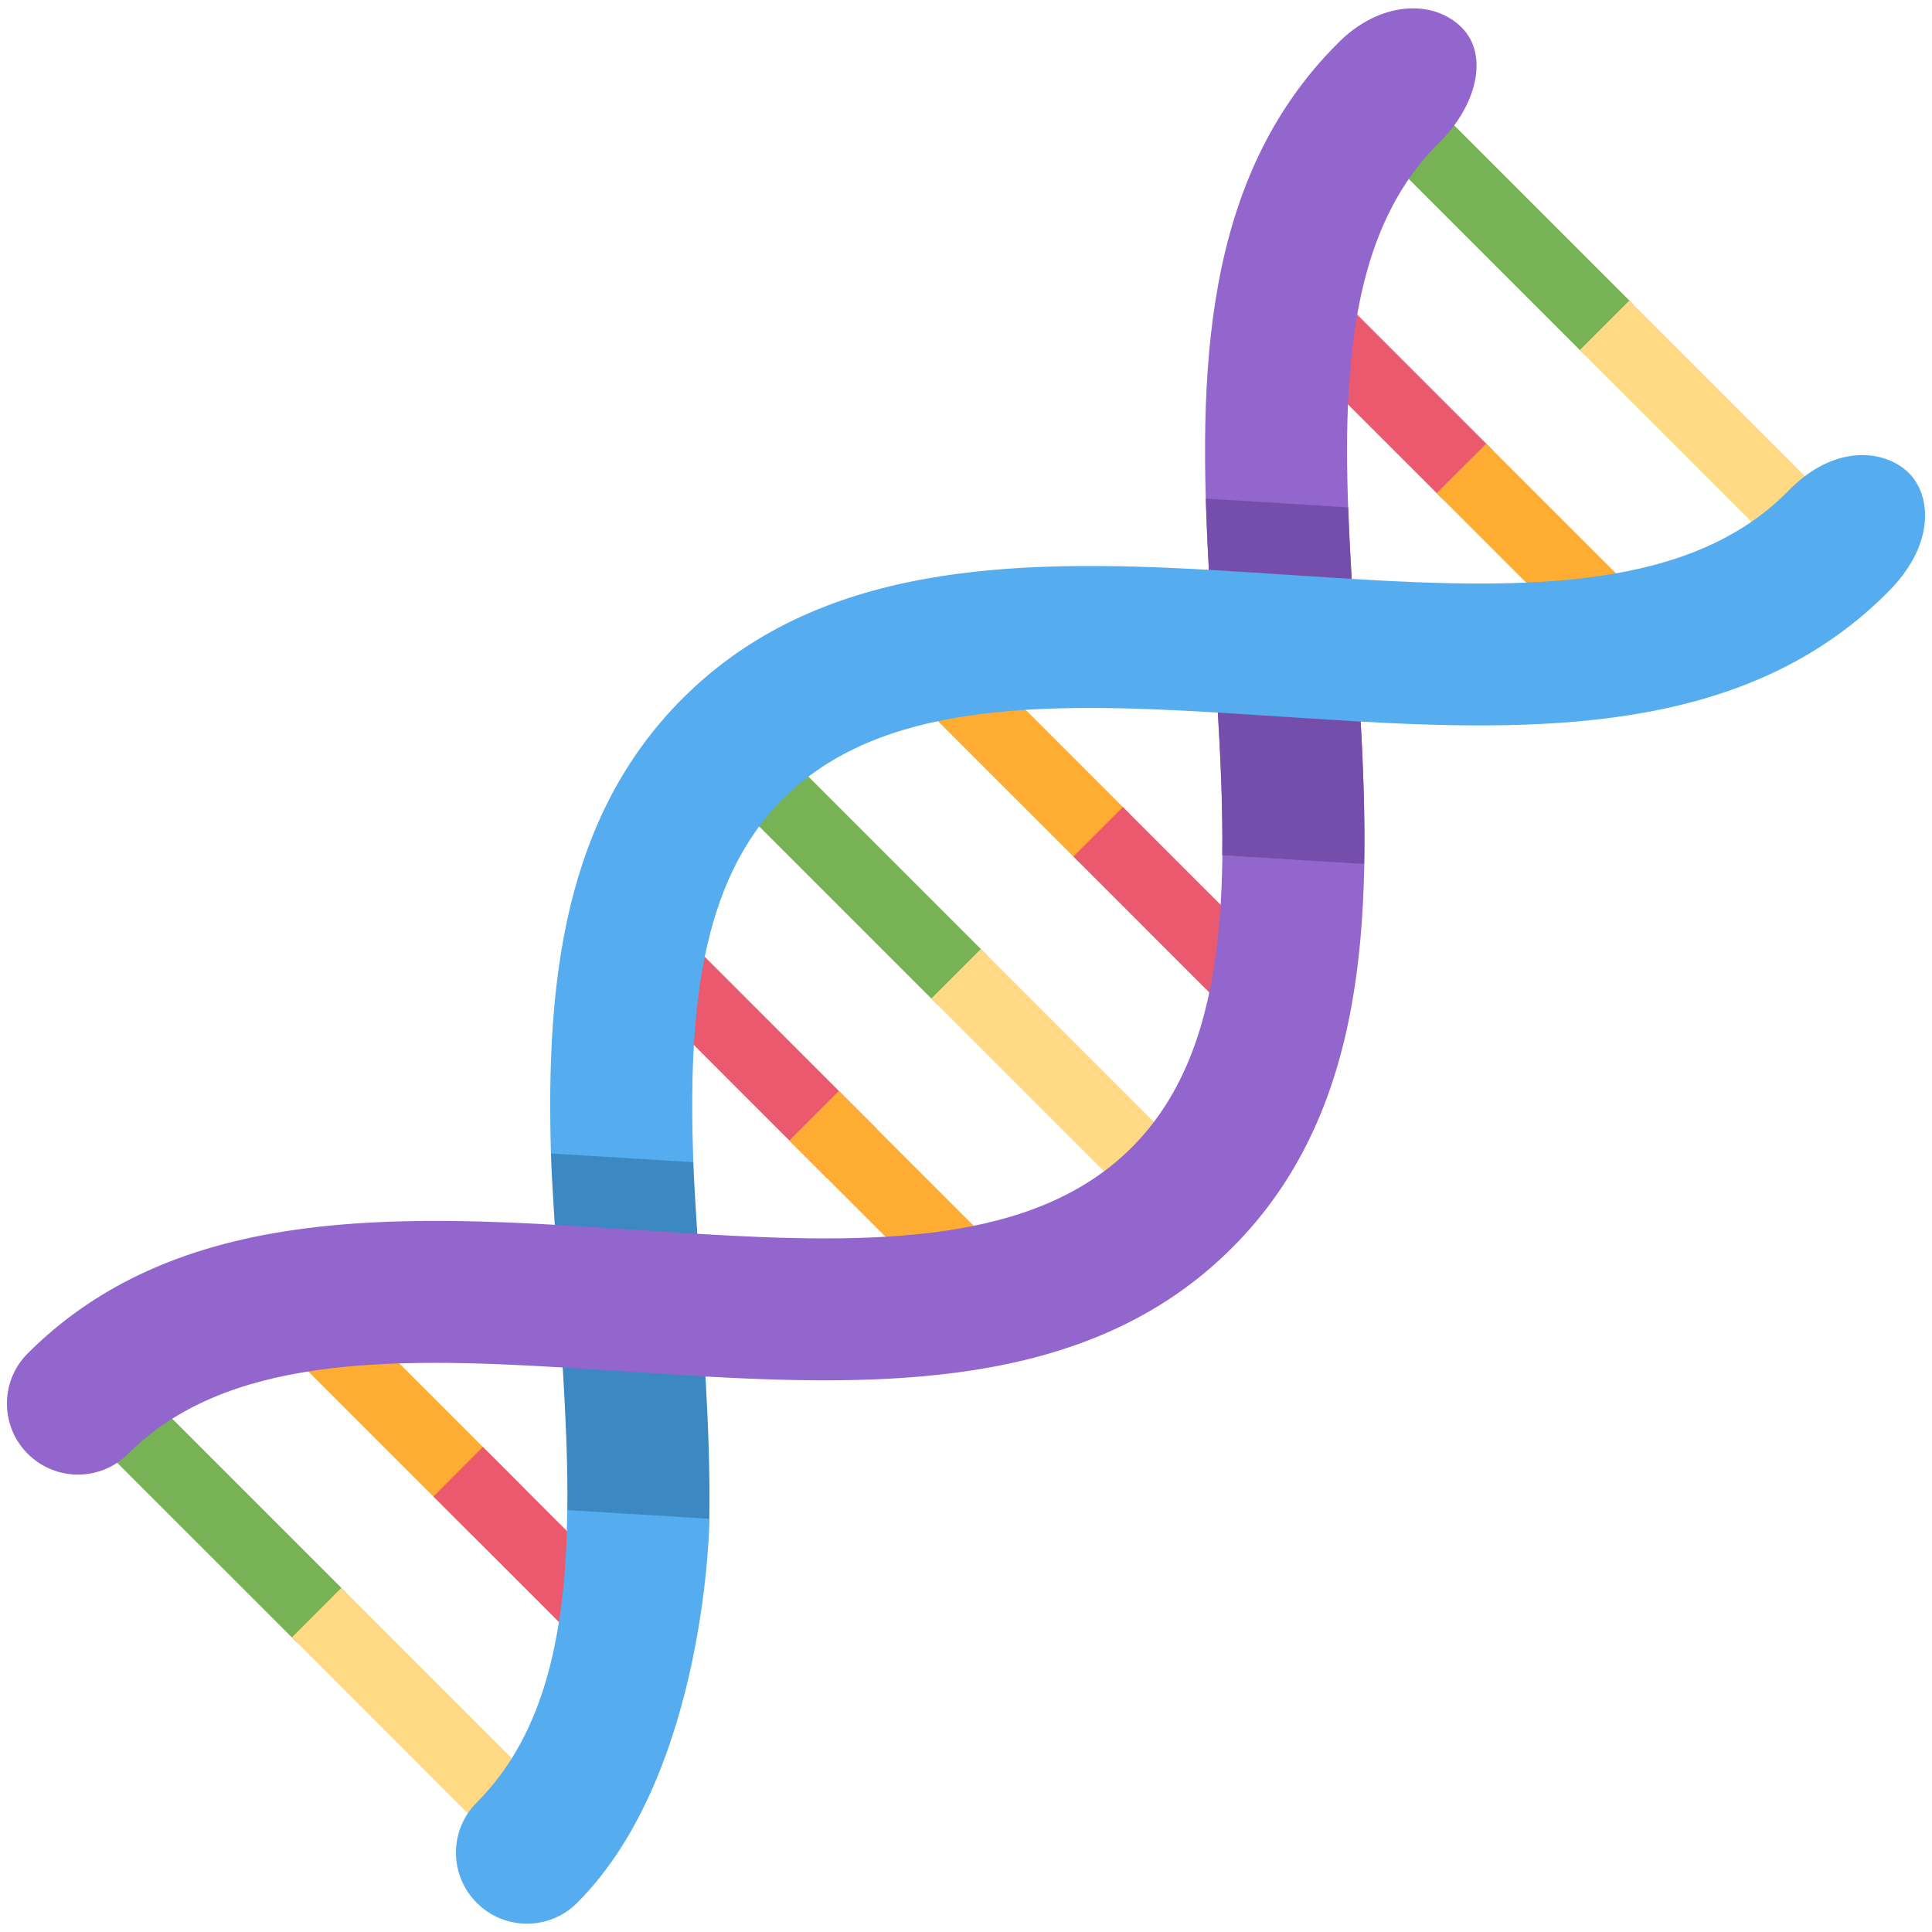
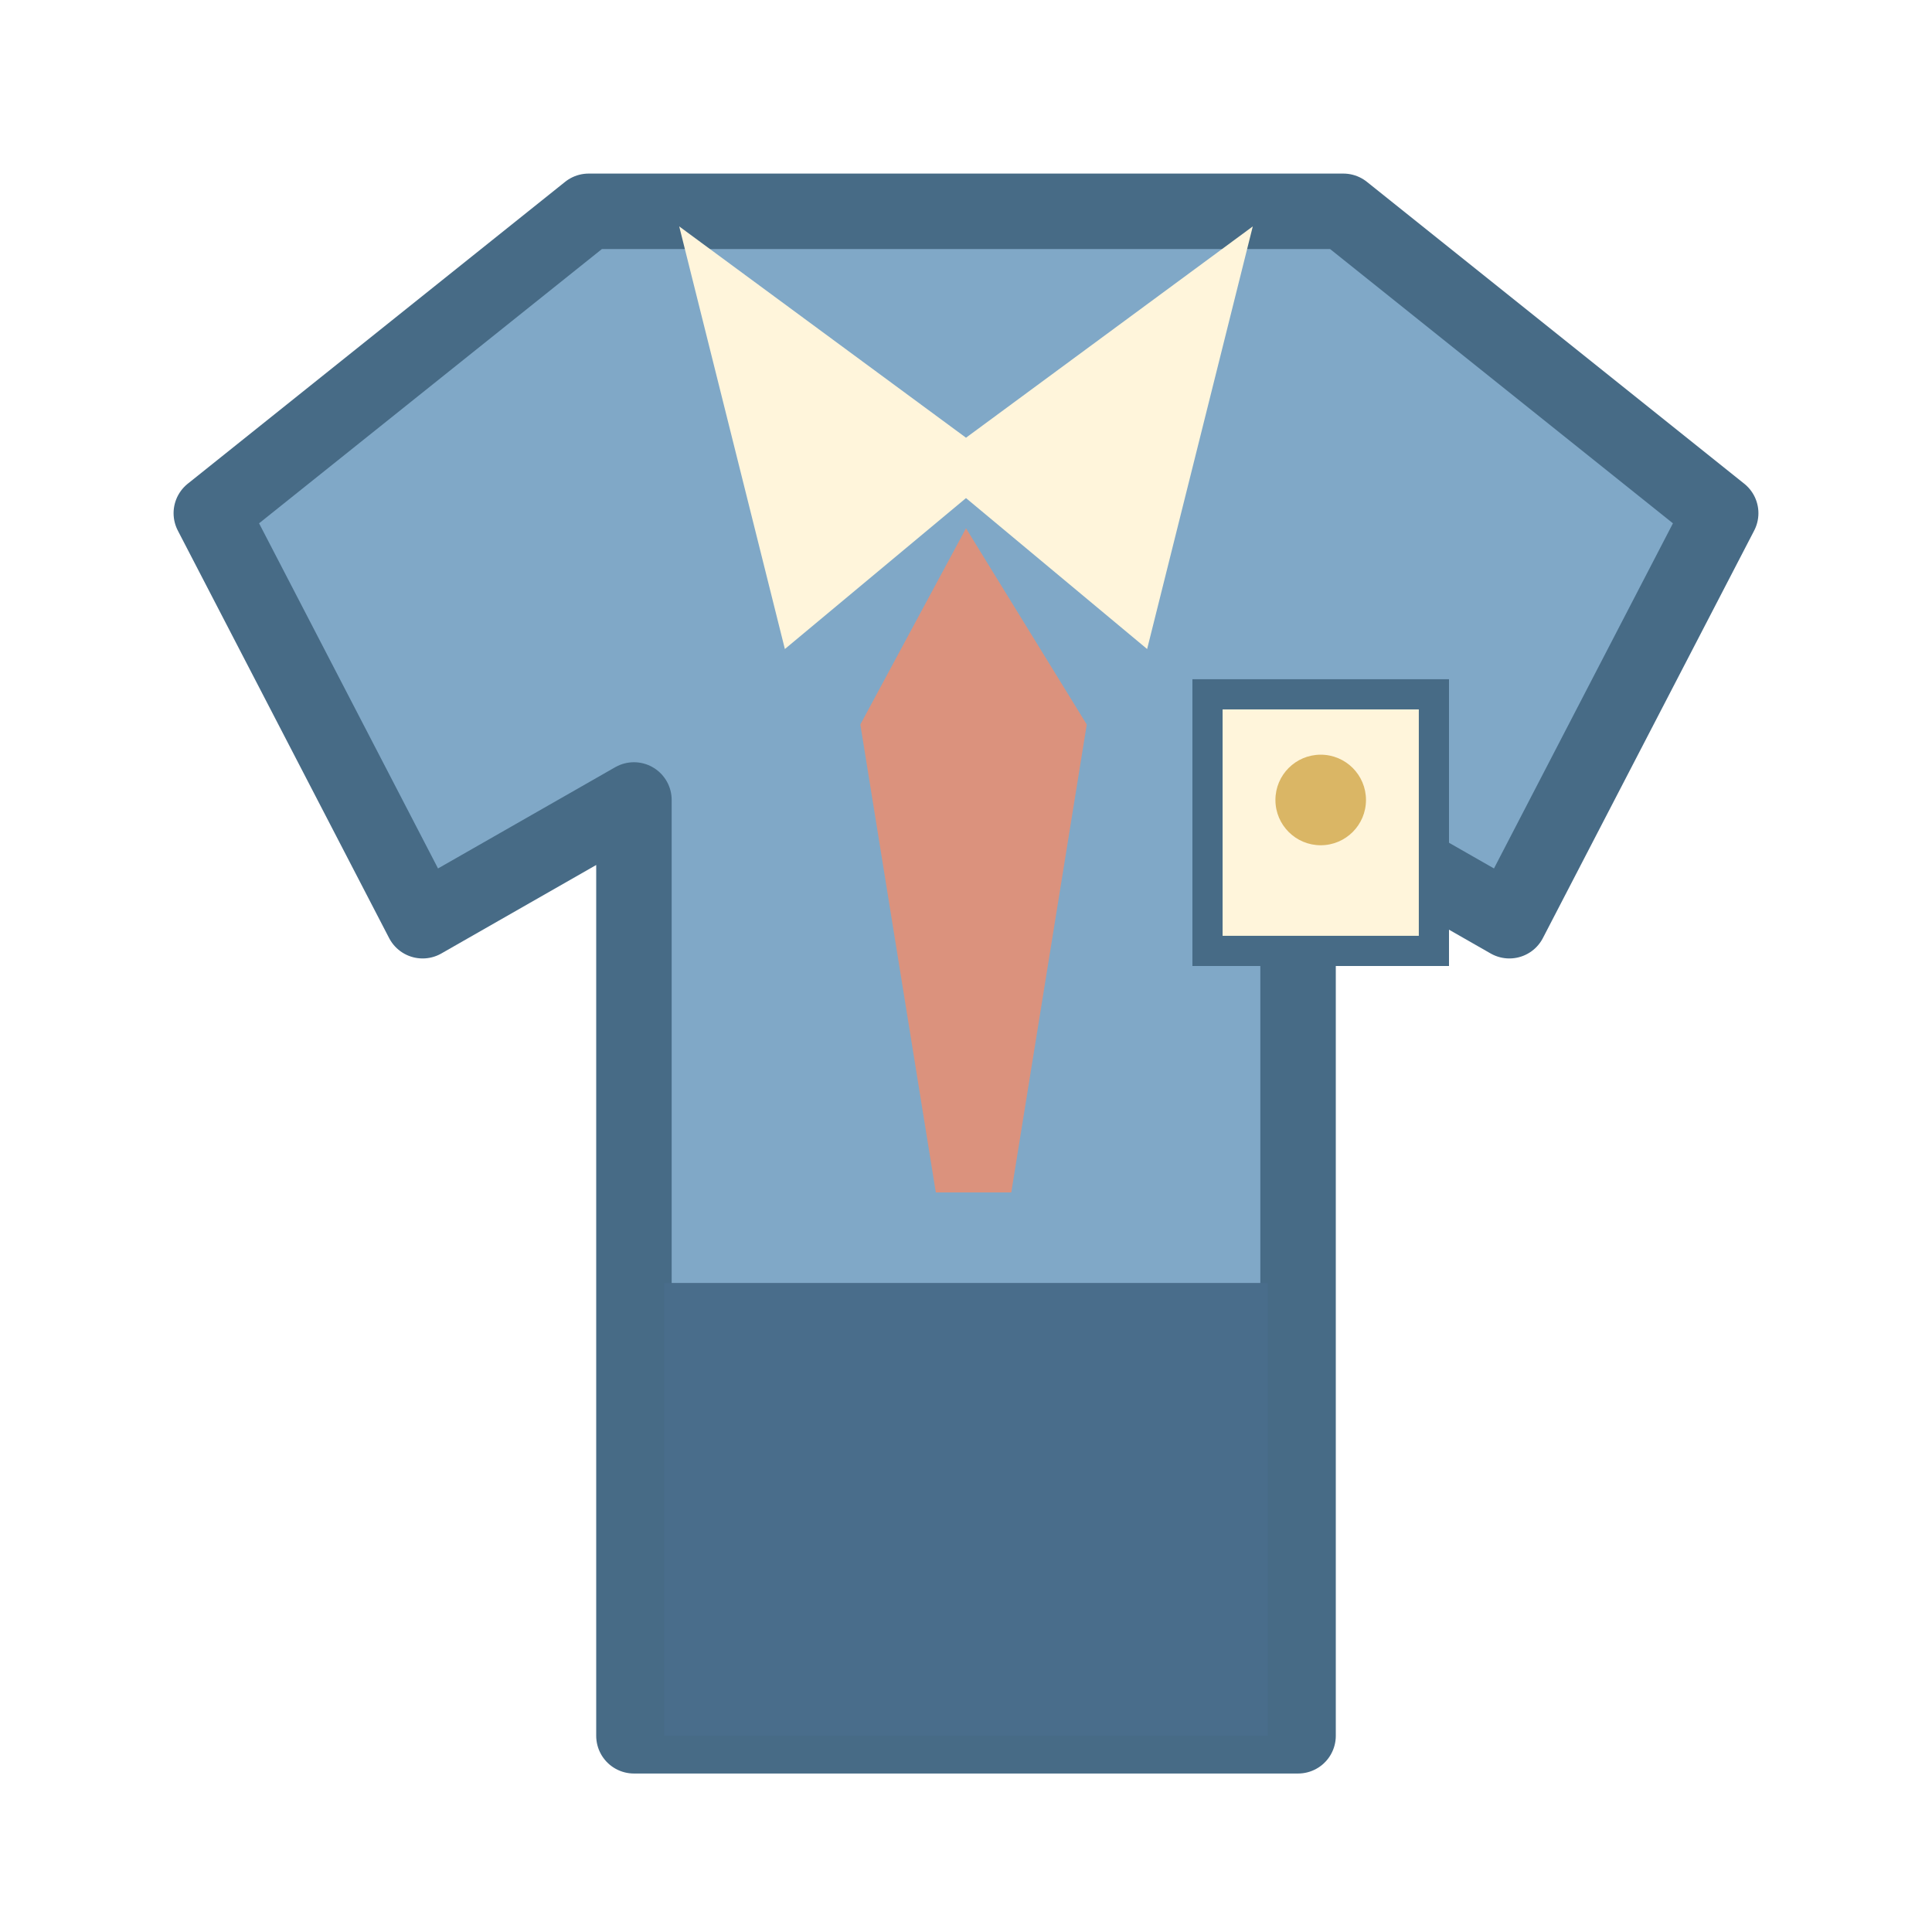
- <svg xmlns="http://www.w3.org/2000/svg" viewBox="0 0 36 36">
-   <path fill="#77B255" d="M3.019 26.246l3.432 3.432-.923.922-3.432-3.431z" />
-   <path fill="#FFD983" d="M6.362 29.587l3.431 3.432-.923.923-3.43-3.432z" />
-   <path fill="#FFAC33" d="M6.273 24.237l3.432 3.432-.923.923L5.35 25.16z" />
-   <path fill="#EA596E" d="M8.998 26.962l3.432 3.432-.923.923-3.431-3.432zm3.909-9.359l3.431 3.432-.923.923-3.431-3.432z" />
-   <path fill="#FFAC33" d="M15.631 20.329l3.432 3.431-.923.923-3.432-3.431z" />
-   <path fill="#77B255" d="M14.97 14.377l3.432 3.432-.922.923-3.432-3.432z" />
-   <path fill="#FFD983" d="M18.277 17.683l3.432 3.432-.923.923-3.432-3.432z" />
-   <path fill="#FFAC33" d="M17.616 11.731l3.432 3.432-.923.922-3.432-3.431z" />
-   <path fill="#EA596E" d="M20.923 15.038l3.432 3.431-.923.923-3.431-3.432zM24.387 4.96l3.432 3.432-.923.922-3.432-3.431z" />
-   <path fill="#FFAC33" d="M27.694 8.267l3.432 3.431-.923.923-3.432-3.432z" />
-   <path fill="#77B255" d="M27.013 2.252l3.432 3.432-.923.923-3.432-3.432z" />
-   <path fill="#FFD983" d="M30.36 5.6l3.432 3.431-.923.923-3.432-3.431z" />
-   <path fill="#9266CC" d="M24.922.812c-2.52 2.52-2.601 6.145-2.396 9.806.501.028 1.002.061 1.502.094.39.026.775.051 1.159.074-.198-3.286-.199-6.299 1.606-8.104.727-.703.955-1.653.447-2.166-.535-.54-1.542-.497-2.318.296z" />
-   <path fill="#3B88C3" d="M13.146 25.65l-.153-2.66c-.026-.445-.058-.899-.074-1.332-.296-.296-2.466-.349-2.653-.162.013.44.047.884.071 1.327.028.502.126 2.275.149 2.66.054.91.096 1.806.086 2.656.259.259 2.371.437 2.645.162.015-.872-.022-1.761-.071-2.651z" />
-   <path fill="#55ACEE" d="M13.22 28.3l-2.649-.162c-.026 2.209-.384 4.145-1.687 5.448-.517.517-.517 1.354 0 1.871.258.258.597.388.935.388.338 0 .677-.129.935-.388 2.423-2.422 2.467-7.174 2.466-7.157z" />
-   <path fill="#9266CC" d="M25.354 13.447c-.501-.028-1.003-.061-1.503-.094-.389-.026-.775-.051-1.158-.074.198 3.285.199 6.299-1.607 8.104-1.804 1.804-4.813 1.805-8.094 1.607-.386-.023-2.159-.14-2.656-.168-3.667-.206-7.297-.126-9.82 2.397-.516.516-.516 1.353.001 1.87.258.258.597.388.935.388.338 0 .677-.129.935-.388 1.805-1.804 4.815-1.806 8.098-1.608.385.023 2.161.14 2.66.168 3.662.205 7.289.125 9.811-2.396 2.521-2.52 2.603-6.145 2.398-9.806z" />
-   <path fill="#744EAA" d="M25.354 13.447c-.028-.501-.145-2.277-.168-2.66-.027-.45-.049-.894-.064-1.332-.336-.021-2.1-.133-2.653-.163.013.44.032.883.056 1.326.028.501.145 2.277.168 2.661.055.914.091 1.804.081 2.656.333.021 2.094.132 2.645.162.015-.872-.015-1.759-.065-2.65z" />
-   <path fill="#55ACEE" d="M35.581 8.827c-.42-.436-1.385-.601-2.291.353-1.805 1.805-4.817 1.806-8.104 1.607-.384-.023-2.16-.141-2.661-.169-3.66-.205-7.286-.123-9.806 2.397-2.215 2.215-2.545 5.284-2.453 8.48.553.03 2.319.142 2.653.162-.098-2.755.113-5.214 1.671-6.772 1.805-1.805 4.818-1.805 8.104-1.607.383.023 2.16.14 2.661.168 3.661.205 7.286.124 9.806-2.396.886-.869.84-1.787.42-2.223z" />
+ <svg xmlns="http://www.w3.org/2000/svg" viewBox="0 0 128 128">
+   <path d="M39 14 14 34l14 27 14-8v62h44V53l14 8 14-27-25-20Z" fill="#80a8c7" stroke="#476b86" stroke-width="5" stroke-linejoin="round" />
+   <path d="m45 15 19 14 19-14-7 28-12-10-12 10Z" fill="#fff5db" />
+   <path d="m64 35-7 13 5 31h5l5-31Z" fill="#db927d" />
+   <path d="M44 85h40v30H44Z" fill="#496d8b" />
+   <path d="M80 46h15v17H80Z" fill="#fff5db" stroke="#476b86" stroke-width="2" />
+   <circle cx="87.5" cy="53" r="3" fill="#dab665" />
</svg>
